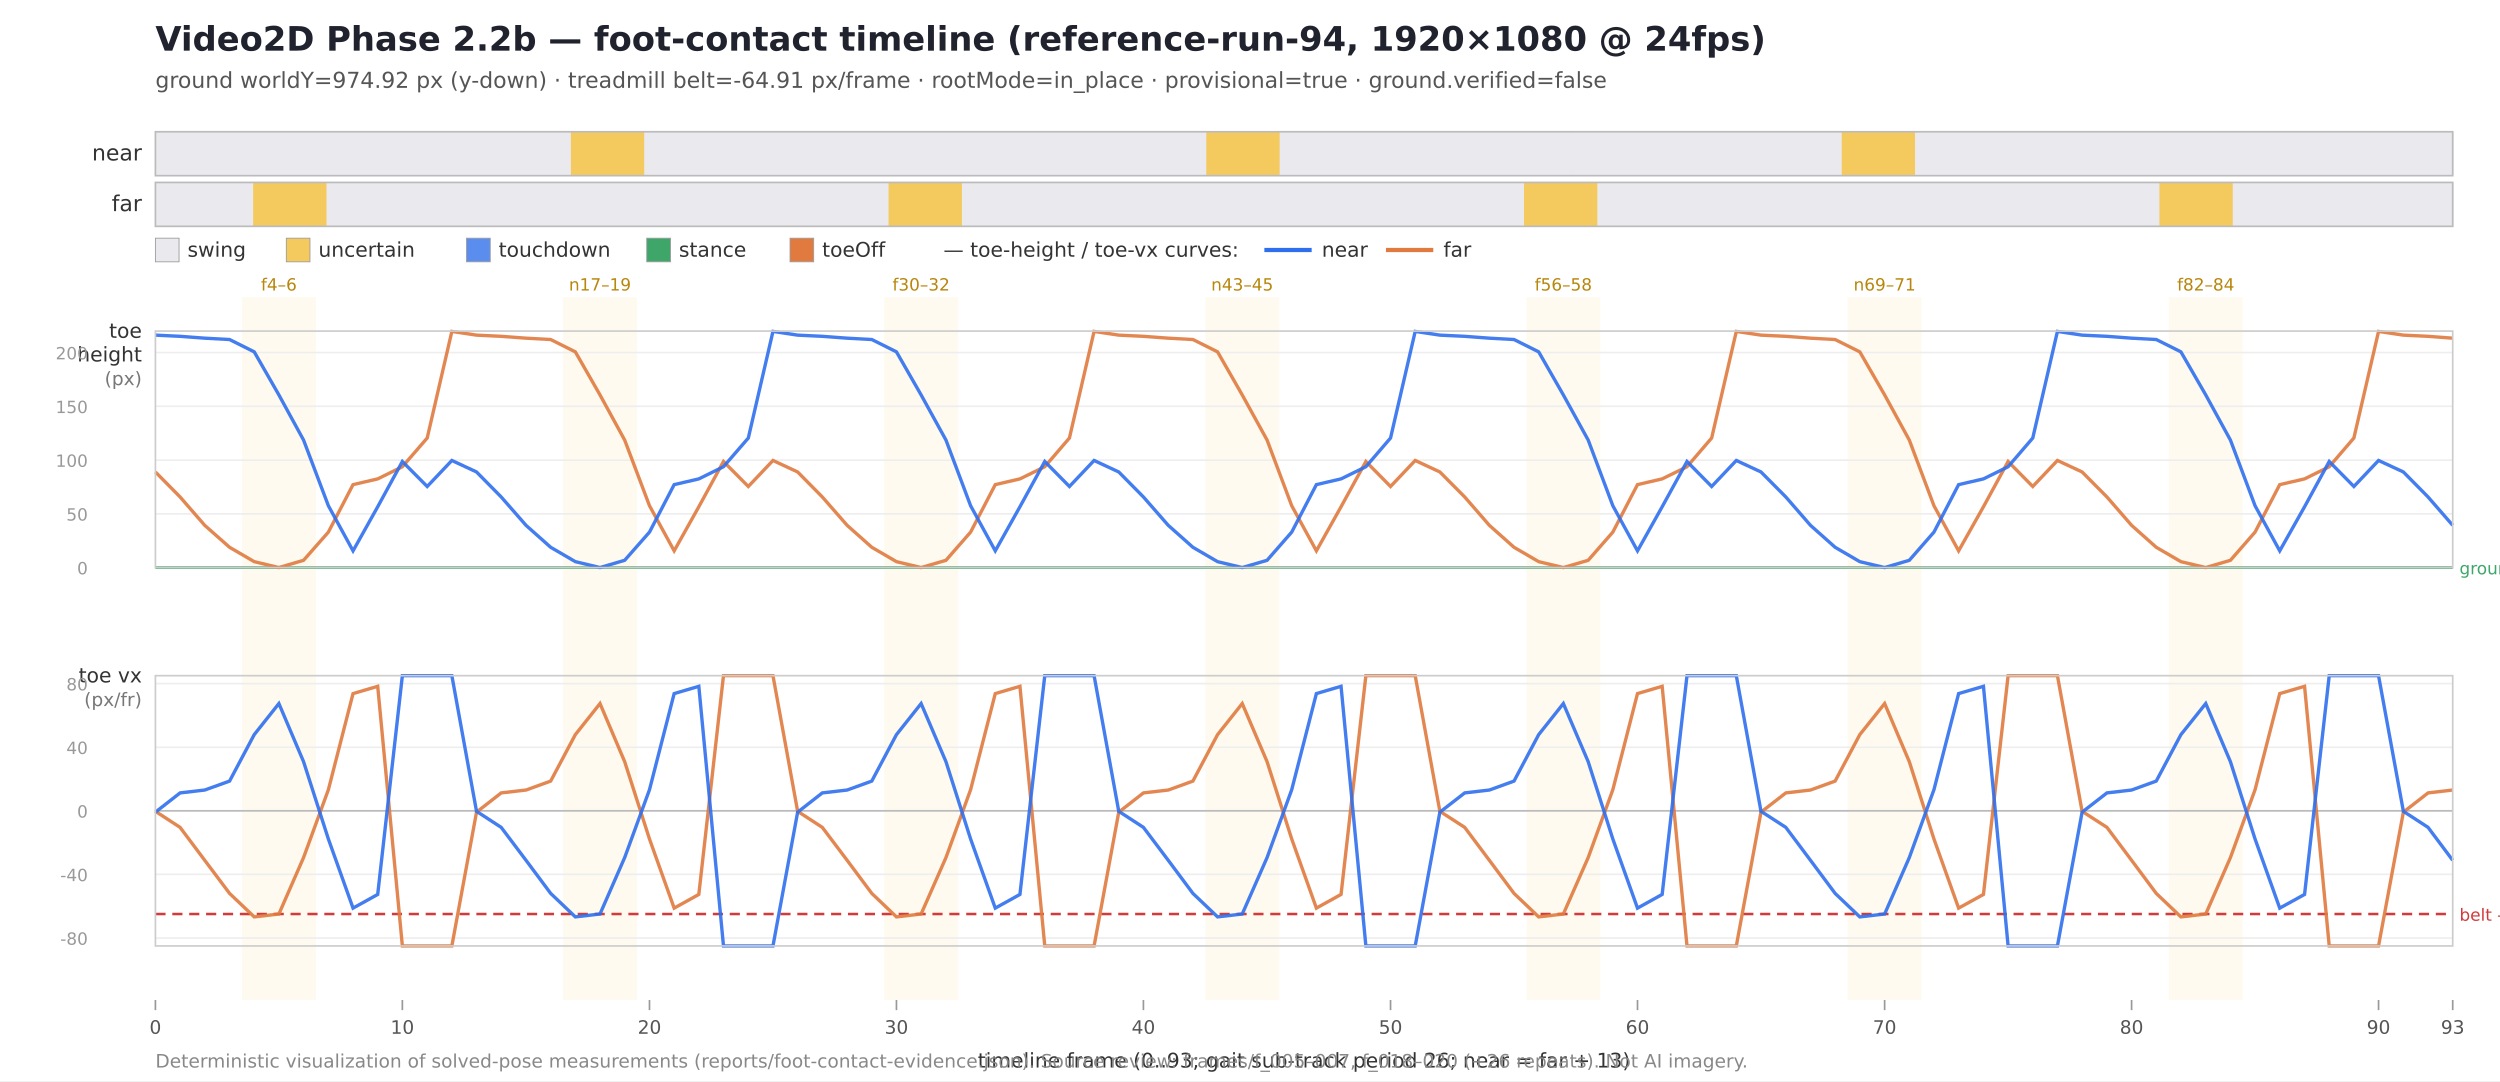
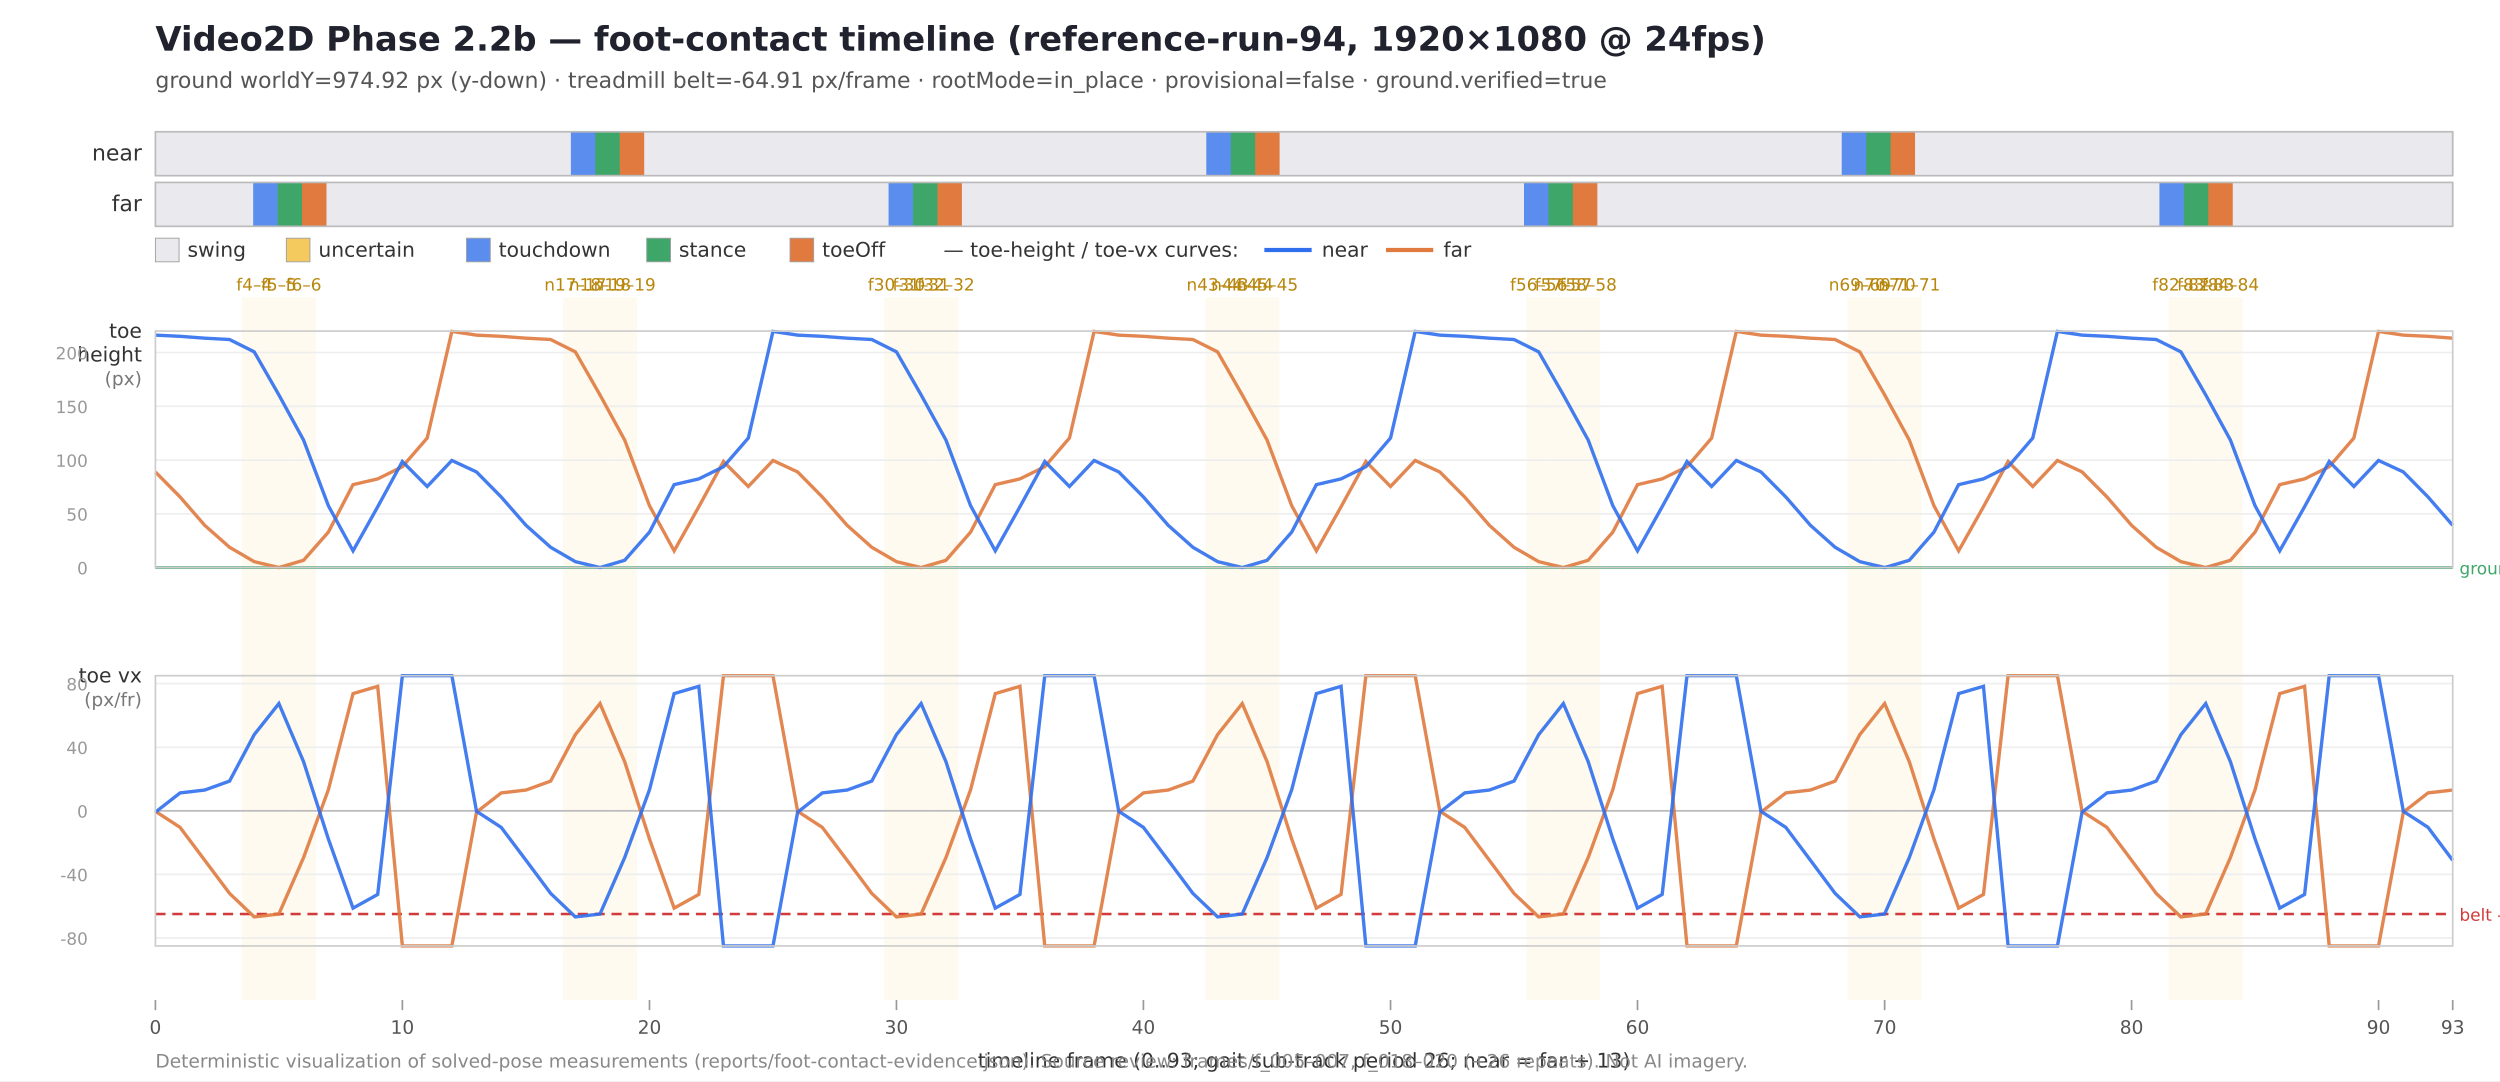
<svg xmlns="http://www.w3.org/2000/svg" width="1480" height="640" viewBox="0 0 1480 640" font-family="DejaVu Sans, Arial, sans-serif">
  <rect width="1480" height="640" fill="#FFFFFF" />
  <text x="92" y="30" font-size="20" font-weight="bold" fill="#20222E">Video2D Phase 2.2b — foot-contact timeline (reference-run-94, 1920×1080 @ 24fps)</text>
-   <text x="92" y="52" font-size="13" fill="#555">ground worldY=974.92 px (y-down) · treadmill belt=-64.91 px/frame · rootMode=in_place · provisional=true · ground.verified=false</text>
-   <rect x="333.4" y="176" width="43.7" height="416" fill="#F4C95D" opacity="0.10" />
-   <rect x="713.6" y="176" width="43.7" height="416" fill="#F4C95D" opacity="0.10" />
-   <rect x="1093.8" y="176" width="43.7" height="416" fill="#F4C95D" opacity="0.10" />
-   <rect x="143.3" y="176" width="43.7" height="416" fill="#F4C95D" opacity="0.10" />
-   <rect x="523.5" y="176" width="43.7" height="416" fill="#F4C95D" opacity="0.10" />
-   <rect x="903.7" y="176" width="43.7" height="416" fill="#F4C95D" opacity="0.10" />
-   <rect x="1283.9" y="176" width="43.7" height="416" fill="#F4C95D" opacity="0.10" />
+   <text x="92" y="52" font-size="13" fill="#555">ground worldY=974.92 px (y-down) · treadmill belt=-64.91 px/frame · rootMode=in_place · provisional=false · ground.verified=true</text>
+   <rect x="333.4" y="176" width="14.5" height="416" fill="#F4C95D" opacity="0.10" />
+   <rect x="348.0" y="176" width="14.5" height="416" fill="#F4C95D" opacity="0.10" />
+   <rect x="362.6" y="176" width="14.5" height="416" fill="#F4C95D" opacity="0.10" />
+   <rect x="713.6" y="176" width="14.5" height="416" fill="#F4C95D" opacity="0.10" />
+   <rect x="728.2" y="176" width="14.5" height="416" fill="#F4C95D" opacity="0.10" />
+   <rect x="742.8" y="176" width="14.5" height="416" fill="#F4C95D" opacity="0.10" />
+   <rect x="1093.8" y="176" width="14.5" height="416" fill="#F4C95D" opacity="0.10" />
+   <rect x="1108.4" y="176" width="14.5" height="416" fill="#F4C95D" opacity="0.10" />
+   <rect x="1123.0" y="176" width="14.5" height="416" fill="#F4C95D" opacity="0.10" />
+   <rect x="143.3" y="176" width="14.5" height="416" fill="#F4C95D" opacity="0.10" />
+   <rect x="157.9" y="176" width="14.5" height="416" fill="#F4C95D" opacity="0.10" />
+   <rect x="172.5" y="176" width="14.5" height="416" fill="#F4C95D" opacity="0.10" />
+   <rect x="523.5" y="176" width="14.5" height="416" fill="#F4C95D" opacity="0.10" />
+   <rect x="538.1" y="176" width="14.5" height="416" fill="#F4C95D" opacity="0.10" />
+   <rect x="552.7" y="176" width="14.5" height="416" fill="#F4C95D" opacity="0.10" />
+   <rect x="903.7" y="176" width="14.5" height="416" fill="#F4C95D" opacity="0.10" />
+   <rect x="918.3" y="176" width="14.5" height="416" fill="#F4C95D" opacity="0.10" />
+   <rect x="932.9" y="176" width="14.5" height="416" fill="#F4C95D" opacity="0.10" />
+   <rect x="1283.9" y="176" width="14.5" height="416" fill="#F4C95D" opacity="0.10" />
+   <rect x="1298.5" y="176" width="14.5" height="416" fill="#F4C95D" opacity="0.10" />
+   <rect x="1313.2" y="176" width="14.5" height="416" fill="#F4C95D" opacity="0.10" />
  <text x="84" y="95" font-size="13" text-anchor="end" fill="#333">near</text>
  <rect x="92.00" y="78" width="14.97" height="26" fill="#E9E9EE" />
  <rect x="106.47" y="78" width="14.97" height="26" fill="#E9E9EE" />
  <rect x="120.94" y="78" width="14.97" height="26" fill="#E9E9EE" />
  <rect x="135.40" y="78" width="14.97" height="26" fill="#E9E9EE" />
  <rect x="149.87" y="78" width="14.97" height="26" fill="#E9E9EE" />
  <rect x="164.34" y="78" width="14.97" height="26" fill="#E9E9EE" />
  <rect x="178.81" y="78" width="14.97" height="26" fill="#E9E9EE" />
  <rect x="193.28" y="78" width="14.97" height="26" fill="#E9E9EE" />
  <rect x="207.74" y="78" width="14.97" height="26" fill="#E9E9EE" />
  <rect x="222.21" y="78" width="14.97" height="26" fill="#E9E9EE" />
  <rect x="236.68" y="78" width="14.97" height="26" fill="#E9E9EE" />
  <rect x="251.15" y="78" width="14.97" height="26" fill="#E9E9EE" />
  <rect x="265.62" y="78" width="14.97" height="26" fill="#E9E9EE" />
  <rect x="280.09" y="78" width="14.97" height="26" fill="#E9E9EE" />
  <rect x="294.55" y="78" width="14.97" height="26" fill="#E9E9EE" />
  <rect x="309.02" y="78" width="14.97" height="26" fill="#E9E9EE" />
  <rect x="323.49" y="78" width="14.97" height="26" fill="#E9E9EE" />
-   <rect x="337.96" y="78" width="14.97" height="26" fill="#F4C95D" />
-   <rect x="352.43" y="78" width="14.97" height="26" fill="#F4C95D" />
-   <rect x="366.89" y="78" width="14.97" height="26" fill="#F4C95D" />
+   <rect x="337.96" y="78" width="14.97" height="26" fill="#5B8DEF" />
+   <rect x="352.43" y="78" width="14.97" height="26" fill="#3FA66A" />
+   <rect x="366.89" y="78" width="14.97" height="26" fill="#E07A3F" />
  <rect x="381.36" y="78" width="14.97" height="26" fill="#E9E9EE" />
  <rect x="395.83" y="78" width="14.97" height="26" fill="#E9E9EE" />
  <rect x="410.30" y="78" width="14.97" height="26" fill="#E9E9EE" />
  <rect x="424.77" y="78" width="14.97" height="26" fill="#E9E9EE" />
  <rect x="439.23" y="78" width="14.97" height="26" fill="#E9E9EE" />
  <rect x="453.70" y="78" width="14.97" height="26" fill="#E9E9EE" />
  <rect x="468.17" y="78" width="14.97" height="26" fill="#E9E9EE" />
  <rect x="482.64" y="78" width="14.97" height="26" fill="#E9E9EE" />
  <rect x="497.11" y="78" width="14.97" height="26" fill="#E9E9EE" />
  <rect x="511.57" y="78" width="14.97" height="26" fill="#E9E9EE" />
  <rect x="526.04" y="78" width="14.97" height="26" fill="#E9E9EE" />
  <rect x="540.51" y="78" width="14.97" height="26" fill="#E9E9EE" />
  <rect x="554.98" y="78" width="14.97" height="26" fill="#E9E9EE" />
  <rect x="569.45" y="78" width="14.97" height="26" fill="#E9E9EE" />
  <rect x="583.91" y="78" width="14.97" height="26" fill="#E9E9EE" />
  <rect x="598.38" y="78" width="14.97" height="26" fill="#E9E9EE" />
  <rect x="612.85" y="78" width="14.97" height="26" fill="#E9E9EE" />
  <rect x="627.32" y="78" width="14.97" height="26" fill="#E9E9EE" />
  <rect x="641.79" y="78" width="14.97" height="26" fill="#E9E9EE" />
  <rect x="656.26" y="78" width="14.97" height="26" fill="#E9E9EE" />
  <rect x="670.72" y="78" width="14.97" height="26" fill="#E9E9EE" />
  <rect x="685.19" y="78" width="14.97" height="26" fill="#E9E9EE" />
  <rect x="699.66" y="78" width="14.97" height="26" fill="#E9E9EE" />
-   <rect x="714.13" y="78" width="14.97" height="26" fill="#F4C95D" />
-   <rect x="728.60" y="78" width="14.97" height="26" fill="#F4C95D" />
-   <rect x="743.06" y="78" width="14.97" height="26" fill="#F4C95D" />
+   <rect x="714.13" y="78" width="14.97" height="26" fill="#5B8DEF" />
+   <rect x="728.60" y="78" width="14.97" height="26" fill="#3FA66A" />
+   <rect x="743.06" y="78" width="14.97" height="26" fill="#E07A3F" />
  <rect x="757.53" y="78" width="14.97" height="26" fill="#E9E9EE" />
  <rect x="772.00" y="78" width="14.97" height="26" fill="#E9E9EE" />
  <rect x="786.47" y="78" width="14.97" height="26" fill="#E9E9EE" />
  <rect x="800.94" y="78" width="14.97" height="26" fill="#E9E9EE" />
  <rect x="815.40" y="78" width="14.97" height="26" fill="#E9E9EE" />
  <rect x="829.87" y="78" width="14.97" height="26" fill="#E9E9EE" />
  <rect x="844.34" y="78" width="14.97" height="26" fill="#E9E9EE" />
  <rect x="858.81" y="78" width="14.97" height="26" fill="#E9E9EE" />
  <rect x="873.28" y="78" width="14.97" height="26" fill="#E9E9EE" />
  <rect x="887.74" y="78" width="14.97" height="26" fill="#E9E9EE" />
  <rect x="902.21" y="78" width="14.97" height="26" fill="#E9E9EE" />
  <rect x="916.68" y="78" width="14.97" height="26" fill="#E9E9EE" />
  <rect x="931.15" y="78" width="14.97" height="26" fill="#E9E9EE" />
  <rect x="945.62" y="78" width="14.97" height="26" fill="#E9E9EE" />
  <rect x="960.09" y="78" width="14.97" height="26" fill="#E9E9EE" />
  <rect x="974.55" y="78" width="14.97" height="26" fill="#E9E9EE" />
  <rect x="989.02" y="78" width="14.97" height="26" fill="#E9E9EE" />
  <rect x="1003.49" y="78" width="14.97" height="26" fill="#E9E9EE" />
  <rect x="1017.96" y="78" width="14.97" height="26" fill="#E9E9EE" />
  <rect x="1032.43" y="78" width="14.97" height="26" fill="#E9E9EE" />
  <rect x="1046.89" y="78" width="14.97" height="26" fill="#E9E9EE" />
  <rect x="1061.36" y="78" width="14.97" height="26" fill="#E9E9EE" />
  <rect x="1075.83" y="78" width="14.97" height="26" fill="#E9E9EE" />
-   <rect x="1090.30" y="78" width="14.97" height="26" fill="#F4C95D" />
-   <rect x="1104.77" y="78" width="14.97" height="26" fill="#F4C95D" />
-   <rect x="1119.23" y="78" width="14.97" height="26" fill="#F4C95D" />
+   <rect x="1090.30" y="78" width="14.97" height="26" fill="#5B8DEF" />
+   <rect x="1104.77" y="78" width="14.97" height="26" fill="#3FA66A" />
+   <rect x="1119.23" y="78" width="14.97" height="26" fill="#E07A3F" />
  <rect x="1133.70" y="78" width="14.97" height="26" fill="#E9E9EE" />
  <rect x="1148.17" y="78" width="14.97" height="26" fill="#E9E9EE" />
  <rect x="1162.64" y="78" width="14.97" height="26" fill="#E9E9EE" />
  <rect x="1177.11" y="78" width="14.97" height="26" fill="#E9E9EE" />
  <rect x="1191.57" y="78" width="14.97" height="26" fill="#E9E9EE" />
  <rect x="1206.04" y="78" width="14.97" height="26" fill="#E9E9EE" />
  <rect x="1220.51" y="78" width="14.97" height="26" fill="#E9E9EE" />
  <rect x="1234.98" y="78" width="14.97" height="26" fill="#E9E9EE" />
  <rect x="1249.45" y="78" width="14.97" height="26" fill="#E9E9EE" />
  <rect x="1263.91" y="78" width="14.97" height="26" fill="#E9E9EE" />
  <rect x="1278.38" y="78" width="14.97" height="26" fill="#E9E9EE" />
  <rect x="1292.85" y="78" width="14.97" height="26" fill="#E9E9EE" />
  <rect x="1307.32" y="78" width="14.97" height="26" fill="#E9E9EE" />
  <rect x="1321.79" y="78" width="14.97" height="26" fill="#E9E9EE" />
  <rect x="1336.26" y="78" width="14.97" height="26" fill="#E9E9EE" />
  <rect x="1350.72" y="78" width="14.97" height="26" fill="#E9E9EE" />
  <rect x="1365.19" y="78" width="14.97" height="26" fill="#E9E9EE" />
  <rect x="1379.66" y="78" width="14.97" height="26" fill="#E9E9EE" />
  <rect x="1394.13" y="78" width="14.97" height="26" fill="#E9E9EE" />
  <rect x="1408.60" y="78" width="14.97" height="26" fill="#E9E9EE" />
  <rect x="1423.06" y="78" width="14.97" height="26" fill="#E9E9EE" />
  <rect x="1437.53" y="78" width="14.97" height="26" fill="#E9E9EE" />
  <rect x="92" y="78" width="1360" height="26" fill="none" stroke="#BBB" stroke-width="1" />
  <text x="84" y="125" font-size="13" text-anchor="end" fill="#333">far</text>
  <rect x="92.00" y="108" width="14.97" height="26" fill="#E9E9EE" />
  <rect x="106.47" y="108" width="14.97" height="26" fill="#E9E9EE" />
  <rect x="120.94" y="108" width="14.97" height="26" fill="#E9E9EE" />
  <rect x="135.40" y="108" width="14.97" height="26" fill="#E9E9EE" />
-   <rect x="149.87" y="108" width="14.97" height="26" fill="#F4C95D" />
-   <rect x="164.34" y="108" width="14.97" height="26" fill="#F4C95D" />
-   <rect x="178.81" y="108" width="14.97" height="26" fill="#F4C95D" />
+   <rect x="149.87" y="108" width="14.97" height="26" fill="#5B8DEF" />
+   <rect x="164.34" y="108" width="14.97" height="26" fill="#3FA66A" />
+   <rect x="178.81" y="108" width="14.97" height="26" fill="#E07A3F" />
  <rect x="193.28" y="108" width="14.97" height="26" fill="#E9E9EE" />
  <rect x="207.74" y="108" width="14.97" height="26" fill="#E9E9EE" />
  <rect x="222.21" y="108" width="14.97" height="26" fill="#E9E9EE" />
  <rect x="236.68" y="108" width="14.97" height="26" fill="#E9E9EE" />
  <rect x="251.15" y="108" width="14.97" height="26" fill="#E9E9EE" />
  <rect x="265.62" y="108" width="14.97" height="26" fill="#E9E9EE" />
  <rect x="280.09" y="108" width="14.97" height="26" fill="#E9E9EE" />
  <rect x="294.55" y="108" width="14.97" height="26" fill="#E9E9EE" />
  <rect x="309.02" y="108" width="14.97" height="26" fill="#E9E9EE" />
  <rect x="323.49" y="108" width="14.97" height="26" fill="#E9E9EE" />
  <rect x="337.96" y="108" width="14.97" height="26" fill="#E9E9EE" />
  <rect x="352.43" y="108" width="14.97" height="26" fill="#E9E9EE" />
  <rect x="366.89" y="108" width="14.97" height="26" fill="#E9E9EE" />
  <rect x="381.36" y="108" width="14.97" height="26" fill="#E9E9EE" />
  <rect x="395.83" y="108" width="14.97" height="26" fill="#E9E9EE" />
  <rect x="410.30" y="108" width="14.97" height="26" fill="#E9E9EE" />
  <rect x="424.77" y="108" width="14.97" height="26" fill="#E9E9EE" />
  <rect x="439.23" y="108" width="14.97" height="26" fill="#E9E9EE" />
  <rect x="453.70" y="108" width="14.97" height="26" fill="#E9E9EE" />
  <rect x="468.17" y="108" width="14.97" height="26" fill="#E9E9EE" />
  <rect x="482.64" y="108" width="14.97" height="26" fill="#E9E9EE" />
  <rect x="497.11" y="108" width="14.97" height="26" fill="#E9E9EE" />
  <rect x="511.57" y="108" width="14.97" height="26" fill="#E9E9EE" />
-   <rect x="526.04" y="108" width="14.97" height="26" fill="#F4C95D" />
-   <rect x="540.51" y="108" width="14.97" height="26" fill="#F4C95D" />
-   <rect x="554.98" y="108" width="14.97" height="26" fill="#F4C95D" />
+   <rect x="526.04" y="108" width="14.97" height="26" fill="#5B8DEF" />
+   <rect x="540.51" y="108" width="14.97" height="26" fill="#3FA66A" />
+   <rect x="554.98" y="108" width="14.97" height="26" fill="#E07A3F" />
  <rect x="569.45" y="108" width="14.97" height="26" fill="#E9E9EE" />
  <rect x="583.91" y="108" width="14.97" height="26" fill="#E9E9EE" />
  <rect x="598.38" y="108" width="14.97" height="26" fill="#E9E9EE" />
  <rect x="612.85" y="108" width="14.97" height="26" fill="#E9E9EE" />
  <rect x="627.32" y="108" width="14.97" height="26" fill="#E9E9EE" />
  <rect x="641.79" y="108" width="14.97" height="26" fill="#E9E9EE" />
  <rect x="656.26" y="108" width="14.97" height="26" fill="#E9E9EE" />
  <rect x="670.72" y="108" width="14.97" height="26" fill="#E9E9EE" />
  <rect x="685.19" y="108" width="14.97" height="26" fill="#E9E9EE" />
  <rect x="699.66" y="108" width="14.97" height="26" fill="#E9E9EE" />
  <rect x="714.13" y="108" width="14.97" height="26" fill="#E9E9EE" />
  <rect x="728.60" y="108" width="14.97" height="26" fill="#E9E9EE" />
  <rect x="743.06" y="108" width="14.97" height="26" fill="#E9E9EE" />
  <rect x="757.53" y="108" width="14.97" height="26" fill="#E9E9EE" />
  <rect x="772.00" y="108" width="14.97" height="26" fill="#E9E9EE" />
  <rect x="786.47" y="108" width="14.97" height="26" fill="#E9E9EE" />
  <rect x="800.94" y="108" width="14.97" height="26" fill="#E9E9EE" />
  <rect x="815.40" y="108" width="14.97" height="26" fill="#E9E9EE" />
  <rect x="829.87" y="108" width="14.97" height="26" fill="#E9E9EE" />
  <rect x="844.34" y="108" width="14.97" height="26" fill="#E9E9EE" />
  <rect x="858.81" y="108" width="14.97" height="26" fill="#E9E9EE" />
  <rect x="873.28" y="108" width="14.97" height="26" fill="#E9E9EE" />
  <rect x="887.74" y="108" width="14.97" height="26" fill="#E9E9EE" />
-   <rect x="902.21" y="108" width="14.97" height="26" fill="#F4C95D" />
-   <rect x="916.68" y="108" width="14.97" height="26" fill="#F4C95D" />
-   <rect x="931.15" y="108" width="14.97" height="26" fill="#F4C95D" />
+   <rect x="902.21" y="108" width="14.97" height="26" fill="#5B8DEF" />
+   <rect x="916.68" y="108" width="14.97" height="26" fill="#3FA66A" />
+   <rect x="931.15" y="108" width="14.97" height="26" fill="#E07A3F" />
  <rect x="945.62" y="108" width="14.97" height="26" fill="#E9E9EE" />
  <rect x="960.09" y="108" width="14.97" height="26" fill="#E9E9EE" />
  <rect x="974.55" y="108" width="14.97" height="26" fill="#E9E9EE" />
  <rect x="989.02" y="108" width="14.97" height="26" fill="#E9E9EE" />
  <rect x="1003.49" y="108" width="14.97" height="26" fill="#E9E9EE" />
  <rect x="1017.96" y="108" width="14.97" height="26" fill="#E9E9EE" />
  <rect x="1032.43" y="108" width="14.97" height="26" fill="#E9E9EE" />
  <rect x="1046.89" y="108" width="14.97" height="26" fill="#E9E9EE" />
  <rect x="1061.36" y="108" width="14.97" height="26" fill="#E9E9EE" />
  <rect x="1075.83" y="108" width="14.97" height="26" fill="#E9E9EE" />
  <rect x="1090.30" y="108" width="14.97" height="26" fill="#E9E9EE" />
  <rect x="1104.77" y="108" width="14.97" height="26" fill="#E9E9EE" />
  <rect x="1119.23" y="108" width="14.97" height="26" fill="#E9E9EE" />
  <rect x="1133.70" y="108" width="14.97" height="26" fill="#E9E9EE" />
  <rect x="1148.17" y="108" width="14.97" height="26" fill="#E9E9EE" />
  <rect x="1162.64" y="108" width="14.97" height="26" fill="#E9E9EE" />
  <rect x="1177.11" y="108" width="14.97" height="26" fill="#E9E9EE" />
  <rect x="1191.57" y="108" width="14.97" height="26" fill="#E9E9EE" />
  <rect x="1206.04" y="108" width="14.97" height="26" fill="#E9E9EE" />
  <rect x="1220.51" y="108" width="14.97" height="26" fill="#E9E9EE" />
  <rect x="1234.98" y="108" width="14.97" height="26" fill="#E9E9EE" />
  <rect x="1249.45" y="108" width="14.97" height="26" fill="#E9E9EE" />
  <rect x="1263.91" y="108" width="14.97" height="26" fill="#E9E9EE" />
-   <rect x="1278.38" y="108" width="14.97" height="26" fill="#F4C95D" />
-   <rect x="1292.85" y="108" width="14.97" height="26" fill="#F4C95D" />
-   <rect x="1307.32" y="108" width="14.97" height="26" fill="#F4C95D" />
+   <rect x="1278.38" y="108" width="14.97" height="26" fill="#5B8DEF" />
+   <rect x="1292.85" y="108" width="14.97" height="26" fill="#3FA66A" />
+   <rect x="1307.32" y="108" width="14.97" height="26" fill="#E07A3F" />
  <rect x="1321.79" y="108" width="14.97" height="26" fill="#E9E9EE" />
  <rect x="1336.26" y="108" width="14.97" height="26" fill="#E9E9EE" />
  <rect x="1350.72" y="108" width="14.97" height="26" fill="#E9E9EE" />
  <rect x="1365.19" y="108" width="14.97" height="26" fill="#E9E9EE" />
  <rect x="1379.66" y="108" width="14.97" height="26" fill="#E9E9EE" />
  <rect x="1394.13" y="108" width="14.97" height="26" fill="#E9E9EE" />
  <rect x="1408.60" y="108" width="14.97" height="26" fill="#E9E9EE" />
  <rect x="1423.06" y="108" width="14.97" height="26" fill="#E9E9EE" />
  <rect x="1437.53" y="108" width="14.97" height="26" fill="#E9E9EE" />
  <rect x="92" y="108" width="1360" height="26" fill="none" stroke="#BBB" stroke-width="1" />
  <rect x="92" y="141" width="14" height="14" fill="#E9E9EE" stroke="#999" stroke-width="0.5" />
  <text x="111" y="152" font-size="12" fill="#333">swing</text>
  <rect x="169.5" y="141" width="14" height="14" fill="#F4C95D" stroke="#999" stroke-width="0.5" />
  <text x="188.5" y="152" font-size="12" fill="#333">uncertain</text>
  <rect x="276.2" y="141" width="14" height="14" fill="#5B8DEF" stroke="#999" stroke-width="0.5" />
  <text x="295.2" y="152" font-size="12" fill="#333">touchdown</text>
  <rect x="382.9" y="141" width="14" height="14" fill="#3FA66A" stroke="#999" stroke-width="0.5" />
  <text x="401.9" y="152" font-size="12" fill="#333">stance</text>
  <rect x="467.7" y="141" width="14" height="14" fill="#E07A3F" stroke="#999" stroke-width="0.5" />
  <text x="486.7" y="152" font-size="12" fill="#333">toeOff</text>
  <text x="558.5" y="152" font-size="12" fill="#333">— toe-height / toe-vx curves:</text>
  <line x1="748.5" y1="148" x2="776.5" y2="148" stroke="#2F6FED" stroke-width="2.5" />
  <text x="782.5" y="152" font-size="12" fill="#333">near</text>
  <line x1="820.5" y1="148" x2="848.5" y2="148" stroke="#E07A3F" stroke-width="2.5" />
  <text x="854.5" y="152" font-size="12" fill="#333">far</text>
  <text x="84" y="200" font-size="12" text-anchor="end" fill="#333">toe</text>
  <text x="84" y="214" font-size="12" text-anchor="end" fill="#333">height</text>
  <text x="84" y="228" font-size="11" text-anchor="end" fill="#777">(px)</text>
  <line x1="92" y1="336.0" x2="1452" y2="336.0" stroke="#EEE" stroke-width="1" />
  <text x="52" y="340" font-size="10" text-anchor="end" fill="#999">0</text>
  <line x1="92" y1="304.2" x2="1452" y2="304.2" stroke="#EEE" stroke-width="1" />
  <text x="52" y="308.182" font-size="10" text-anchor="end" fill="#999">50</text>
  <line x1="92" y1="272.4" x2="1452" y2="272.4" stroke="#EEE" stroke-width="1" />
  <text x="52" y="276.364" font-size="10" text-anchor="end" fill="#999">100</text>
  <line x1="92" y1="240.5" x2="1452" y2="240.5" stroke="#EEE" stroke-width="1" />
  <text x="52" y="244.545" font-size="10" text-anchor="end" fill="#999">150</text>
  <line x1="92" y1="208.7" x2="1452" y2="208.7" stroke="#EEE" stroke-width="1" />
  <text x="52" y="212.727" font-size="10" text-anchor="end" fill="#999">200</text>
  <line x1="92" y1="336.0" x2="1452" y2="336.0" stroke="#3FA66A" stroke-width="1.5" />
  <text x="1456" y="340" font-size="10" fill="#3FA66A">ground</text>
  <polyline points="92.0,279.4 106.6,294.2 121.2,311.0 135.9,324.0 150.5,332.5 165.1,336.0 179.7,331.7 194.4,315.0 209.0,286.9 223.6,283.5 238.2,276.3 252.9,259.3 267.5,196.2 282.1,198.4 296.7,199.1 311.4,200.2 326.0,201.0 340.6,208.3 355.2,233.8 369.8,260.5 384.5,299.4 399.1,326.1 413.7,300.0 428.3,273.2 443.0,288.0 457.6,272.6 472.2,279.4 486.8,294.2 501.5,311.0 516.1,324.0 530.7,332.5 545.3,336.0 560.0,331.7 574.6,315.0 589.2,286.9 603.8,283.5 618.5,276.3 633.1,259.3 647.7,196.2 662.3,198.4 676.9,199.1 691.6,200.2 706.2,201.0 720.8,208.3 735.4,233.8 750.1,260.5 764.7,299.4 779.3,326.1 793.9,300.0 808.6,273.2 823.2,288.0 837.8,272.6 852.4,279.4 867.1,294.2 881.7,311.0 896.3,324.0 910.9,332.5 925.5,336.0 940.2,331.7 954.8,315.0 969.4,286.9 984.0,283.5 998.7,276.3 1013.3,259.3 1027.9,196.2 1042.5,198.4 1057.2,199.1 1071.8,200.2 1086.4,201.0 1101.0,208.3 1115.7,233.8 1130.3,260.5 1144.9,299.4 1159.5,326.1 1174.2,300.0 1188.8,273.2 1203.4,288.0 1218.0,272.6 1232.6,279.4 1247.3,294.2 1261.9,311.0 1276.5,324.0 1291.1,332.5 1305.8,336.0 1320.4,331.7 1335.0,315.0 1349.6,286.9 1364.3,283.5 1378.9,276.3 1393.5,259.3 1408.1,196.2 1422.8,198.4 1437.4,199.1 1452.0,200.2" fill="none" stroke="#E07A3F" stroke-width="2" opacity="0.9" />
  <polyline points="92.0,198.4 106.6,199.1 121.2,200.2 135.9,201.0 150.5,208.3 165.1,233.8 179.7,260.5 194.4,299.4 209.0,326.1 223.6,300.0 238.2,273.2 252.9,288.0 267.5,272.6 282.1,279.4 296.7,294.2 311.4,311.0 326.0,324.0 340.6,332.5 355.2,336.0 369.8,331.7 384.5,315.0 399.1,286.9 413.7,283.5 428.3,276.3 443.0,259.3 457.6,196.2 472.2,198.4 486.8,199.1 501.5,200.2 516.1,201.0 530.7,208.3 545.3,233.8 560.0,260.5 574.6,299.4 589.2,326.1 603.8,300.0 618.5,273.2 633.1,288.0 647.7,272.6 662.3,279.4 676.9,294.2 691.6,311.0 706.2,324.0 720.8,332.5 735.4,336.0 750.1,331.7 764.7,315.0 779.3,286.9 793.9,283.5 808.6,276.3 823.2,259.3 837.8,196.2 852.4,198.4 867.1,199.1 881.7,200.2 896.3,201.0 910.9,208.3 925.5,233.8 940.2,260.5 954.8,299.4 969.4,326.1 984.0,300.0 998.7,273.2 1013.3,288.0 1027.9,272.6 1042.5,279.4 1057.2,294.2 1071.8,311.0 1086.4,324.0 1101.0,332.5 1115.7,336.0 1130.3,331.7 1144.9,315.0 1159.5,286.9 1174.2,283.5 1188.8,276.3 1203.4,259.3 1218.0,196.2 1232.6,198.4 1247.3,199.1 1261.9,200.2 1276.5,201.0 1291.1,208.3 1305.8,233.8 1320.4,260.5 1335.0,299.4 1349.6,326.1 1364.3,300.0 1378.9,273.2 1393.5,288.0 1408.1,272.6 1422.8,279.4 1437.4,294.2 1452.0,311.0" fill="none" stroke="#2F6FED" stroke-width="2" opacity="0.9" />
  <rect x="92" y="196" width="1360" height="140" fill="none" stroke="#CCC" stroke-width="1" />
  <text x="84" y="404" font-size="12" text-anchor="end" fill="#333">toe vx</text>
  <text x="84" y="418" font-size="11" text-anchor="end" fill="#777">(px/fr)</text>
  <line x1="92" y1="555.3" x2="1452" y2="555.3" stroke="#EEE" stroke-width="1" />
  <text x="52" y="559.294" font-size="10" text-anchor="end" fill="#999">-80</text>
  <line x1="92" y1="517.6" x2="1452" y2="517.6" stroke="#EEE" stroke-width="1" />
  <text x="52" y="521.647" font-size="10" text-anchor="end" fill="#999">-40</text>
  <line x1="92" y1="480.0" x2="1452" y2="480.0" stroke="#EEE" stroke-width="1" />
  <text x="52" y="484" font-size="10" text-anchor="end" fill="#999">0</text>
  <line x1="92" y1="442.4" x2="1452" y2="442.4" stroke="#EEE" stroke-width="1" />
  <text x="52" y="446.353" font-size="10" text-anchor="end" fill="#999">40</text>
  <line x1="92" y1="404.7" x2="1452" y2="404.7" stroke="#EEE" stroke-width="1" />
  <text x="52" y="408.706" font-size="10" text-anchor="end" fill="#999">80</text>
  <line x1="92" y1="480.0" x2="1452" y2="480.0" stroke="#BBB" stroke-width="1" />
  <line x1="92" y1="541.1" x2="1452" y2="541.1" stroke="#D23B3B" stroke-width="1.5" stroke-dasharray="6 4" />
  <text x="1456" y="545.09" font-size="10" fill="#D23B3B">belt -64.9</text>
  <polyline points="92.0,480.3 106.6,489.8 121.2,509.3 135.9,528.9 150.5,542.8 165.1,541.1 179.7,507.7 194.4,467.5 209.0,410.6 223.6,406.3 238.2,560.0 252.9,560.0 267.5,560.0 282.1,480.8 296.7,469.4 311.4,467.7 326.0,462.4 340.6,434.9 355.2,416.5 369.8,450.9 384.5,496.7 399.1,537.6 413.7,529.5 428.3,400.0 443.0,400.0 457.6,400.0 472.2,480.3 486.8,489.8 501.5,509.3 516.1,528.9 530.7,542.8 545.3,541.1 560.0,507.7 574.6,467.5 589.2,410.6 603.8,406.3 618.5,560.0 633.1,560.0 647.7,560.0 662.3,480.8 676.9,469.4 691.6,467.7 706.2,462.4 720.8,434.9 735.4,416.5 750.1,450.9 764.7,496.7 779.3,537.6 793.9,529.5 808.6,400.0 823.2,400.0 837.8,400.0 852.4,480.3 867.1,489.8 881.7,509.3 896.3,528.9 910.9,542.8 925.5,541.1 940.2,507.7 954.8,467.5 969.4,410.6 984.0,406.3 998.7,560.0 1013.3,560.0 1027.9,560.0 1042.5,480.8 1057.2,469.4 1071.8,467.7 1086.4,462.4 1101.0,434.9 1115.7,416.5 1130.3,450.9 1144.9,496.7 1159.5,537.6 1174.2,529.5 1188.8,400.0 1203.4,400.0 1218.0,400.0 1232.6,480.3 1247.3,489.8 1261.9,509.3 1276.5,528.9 1291.1,542.8 1305.8,541.1 1320.4,507.7 1335.0,467.5 1349.6,410.6 1364.3,406.3 1378.9,560.0 1393.5,560.0 1408.1,560.0 1422.8,480.8 1437.4,469.4 1452.0,467.7" fill="none" stroke="#E07A3F" stroke-width="2" opacity="0.9" />
  <polyline points="92.0,480.8 106.6,469.4 121.2,467.7 135.9,462.4 150.5,434.9 165.1,416.5 179.7,450.9 194.4,496.7 209.0,537.6 223.6,529.5 238.2,400.0 252.9,400.0 267.5,400.0 282.1,480.3 296.7,489.8 311.4,509.3 326.0,528.9 340.6,542.8 355.2,541.1 369.8,507.7 384.5,467.5 399.1,410.6 413.7,406.3 428.3,560.0 443.0,560.0 457.6,560.0 472.2,480.8 486.8,469.4 501.5,467.7 516.1,462.4 530.7,434.9 545.3,416.5 560.0,450.9 574.6,496.7 589.2,537.6 603.8,529.5 618.5,400.0 633.1,400.0 647.7,400.0 662.3,480.3 676.9,489.8 691.6,509.3 706.2,528.9 720.8,542.8 735.4,541.1 750.1,507.7 764.7,467.5 779.3,410.6 793.9,406.3 808.6,560.0 823.2,560.0 837.8,560.0 852.4,480.8 867.1,469.4 881.7,467.7 896.3,462.4 910.9,434.9 925.5,416.5 940.2,450.9 954.8,496.7 969.4,537.6 984.0,529.5 998.7,400.0 1013.3,400.0 1027.9,400.0 1042.5,480.3 1057.2,489.8 1071.8,509.3 1086.4,528.9 1101.0,542.8 1115.7,541.1 1130.3,507.7 1144.9,467.5 1159.5,410.6 1174.2,406.3 1188.8,560.0 1203.4,560.0 1218.0,560.0 1232.6,480.8 1247.3,469.4 1261.9,467.7 1276.5,462.4 1291.1,434.9 1305.8,416.5 1320.4,450.9 1335.0,496.7 1349.6,537.6 1364.3,529.5 1378.9,400.0 1393.5,400.0 1408.1,400.0 1422.8,480.3 1437.4,489.8 1452.0,509.3" fill="none" stroke="#2F6FED" stroke-width="2" opacity="0.9" />
  <rect x="92" y="400" width="1360" height="160" fill="none" stroke="#CCC" stroke-width="1" />
  <line x1="92.0" y1="592" x2="92.0" y2="598" stroke="#999" stroke-width="1" />
  <text x="92.0" y="612" font-size="11" text-anchor="middle" fill="#555">0</text>
  <line x1="238.2" y1="592" x2="238.2" y2="598" stroke="#999" stroke-width="1" />
  <text x="238.2" y="612" font-size="11" text-anchor="middle" fill="#555">10</text>
  <line x1="384.5" y1="592" x2="384.5" y2="598" stroke="#999" stroke-width="1" />
  <text x="384.5" y="612" font-size="11" text-anchor="middle" fill="#555">20</text>
  <line x1="530.7" y1="592" x2="530.7" y2="598" stroke="#999" stroke-width="1" />
  <text x="530.7" y="612" font-size="11" text-anchor="middle" fill="#555">30</text>
  <line x1="676.9" y1="592" x2="676.9" y2="598" stroke="#999" stroke-width="1" />
  <text x="676.9" y="612" font-size="11" text-anchor="middle" fill="#555">40</text>
  <line x1="823.2" y1="592" x2="823.2" y2="598" stroke="#999" stroke-width="1" />
  <text x="823.2" y="612" font-size="11" text-anchor="middle" fill="#555">50</text>
  <line x1="969.4" y1="592" x2="969.4" y2="598" stroke="#999" stroke-width="1" />
  <text x="969.4" y="612" font-size="11" text-anchor="middle" fill="#555">60</text>
  <line x1="1115.7" y1="592" x2="1115.7" y2="598" stroke="#999" stroke-width="1" />
  <text x="1115.7" y="612" font-size="11" text-anchor="middle" fill="#555">70</text>
  <line x1="1261.9" y1="592" x2="1261.9" y2="598" stroke="#999" stroke-width="1" />
  <text x="1261.9" y="612" font-size="11" text-anchor="middle" fill="#555">80</text>
  <line x1="1408.1" y1="592" x2="1408.1" y2="598" stroke="#999" stroke-width="1" />
  <text x="1408.1" y="612" font-size="11" text-anchor="middle" fill="#555">90</text>
  <line x1="1452.0" y1="592" x2="1452.0" y2="598" stroke="#999" stroke-width="1" />
  <text x="1452.0" y="612" font-size="11" text-anchor="middle" fill="#555">93</text>
  <text x="772" y="632" font-size="12" text-anchor="middle" fill="#333">timeline frame (0..93; gait sub-track period 26; near = far + 13)</text>
-   <text x="355.2" y="172" font-size="10" text-anchor="middle" fill="#B8860B">n17–19</text>
-   <text x="735.4" y="172" font-size="10" text-anchor="middle" fill="#B8860B">n43–45</text>
-   <text x="1115.7" y="172" font-size="10" text-anchor="middle" fill="#B8860B">n69–71</text>
-   <text x="165.1" y="172" font-size="10" text-anchor="middle" fill="#B8860B">f4–6</text>
-   <text x="545.3" y="172" font-size="10" text-anchor="middle" fill="#B8860B">f30–32</text>
-   <text x="925.5" y="172" font-size="10" text-anchor="middle" fill="#B8860B">f56–58</text>
-   <text x="1305.8" y="172" font-size="10" text-anchor="middle" fill="#B8860B">f82–84</text>
+   <text x="340.6" y="172" font-size="10" text-anchor="middle" fill="#B8860B">n17–17</text>
+   <text x="355.2" y="172" font-size="10" text-anchor="middle" fill="#B8860B">n18–18</text>
+   <text x="369.8" y="172" font-size="10" text-anchor="middle" fill="#B8860B">n19–19</text>
+   <text x="720.8" y="172" font-size="10" text-anchor="middle" fill="#B8860B">n43–43</text>
+   <text x="735.4" y="172" font-size="10" text-anchor="middle" fill="#B8860B">n44–44</text>
+   <text x="750.1" y="172" font-size="10" text-anchor="middle" fill="#B8860B">n45–45</text>
+   <text x="1101.0" y="172" font-size="10" text-anchor="middle" fill="#B8860B">n69–69</text>
+   <text x="1115.7" y="172" font-size="10" text-anchor="middle" fill="#B8860B">n70–70</text>
+   <text x="1130.3" y="172" font-size="10" text-anchor="middle" fill="#B8860B">n71–71</text>
+   <text x="150.5" y="172" font-size="10" text-anchor="middle" fill="#B8860B">f4–4</text>
+   <text x="165.1" y="172" font-size="10" text-anchor="middle" fill="#B8860B">f5–5</text>
+   <text x="179.7" y="172" font-size="10" text-anchor="middle" fill="#B8860B">f6–6</text>
+   <text x="530.7" y="172" font-size="10" text-anchor="middle" fill="#B8860B">f30–30</text>
+   <text x="545.3" y="172" font-size="10" text-anchor="middle" fill="#B8860B">f31–31</text>
+   <text x="560.0" y="172" font-size="10" text-anchor="middle" fill="#B8860B">f32–32</text>
+   <text x="910.9" y="172" font-size="10" text-anchor="middle" fill="#B8860B">f56–56</text>
+   <text x="925.5" y="172" font-size="10" text-anchor="middle" fill="#B8860B">f57–57</text>
+   <text x="940.2" y="172" font-size="10" text-anchor="middle" fill="#B8860B">f58–58</text>
+   <text x="1291.1" y="172" font-size="10" text-anchor="middle" fill="#B8860B">f82–82</text>
+   <text x="1305.8" y="172" font-size="10" text-anchor="middle" fill="#B8860B">f83–83</text>
+   <text x="1320.4" y="172" font-size="10" text-anchor="middle" fill="#B8860B">f84–84</text>
  <text x="92" y="632" font-size="11" fill="#888">Deterministic visualization of solved-pose measurements (reports/foot-contact-evidence.json). Source review: frames/f_005–007, f_018–020 (+26 repeats). Not AI imagery.</text>
</svg>
